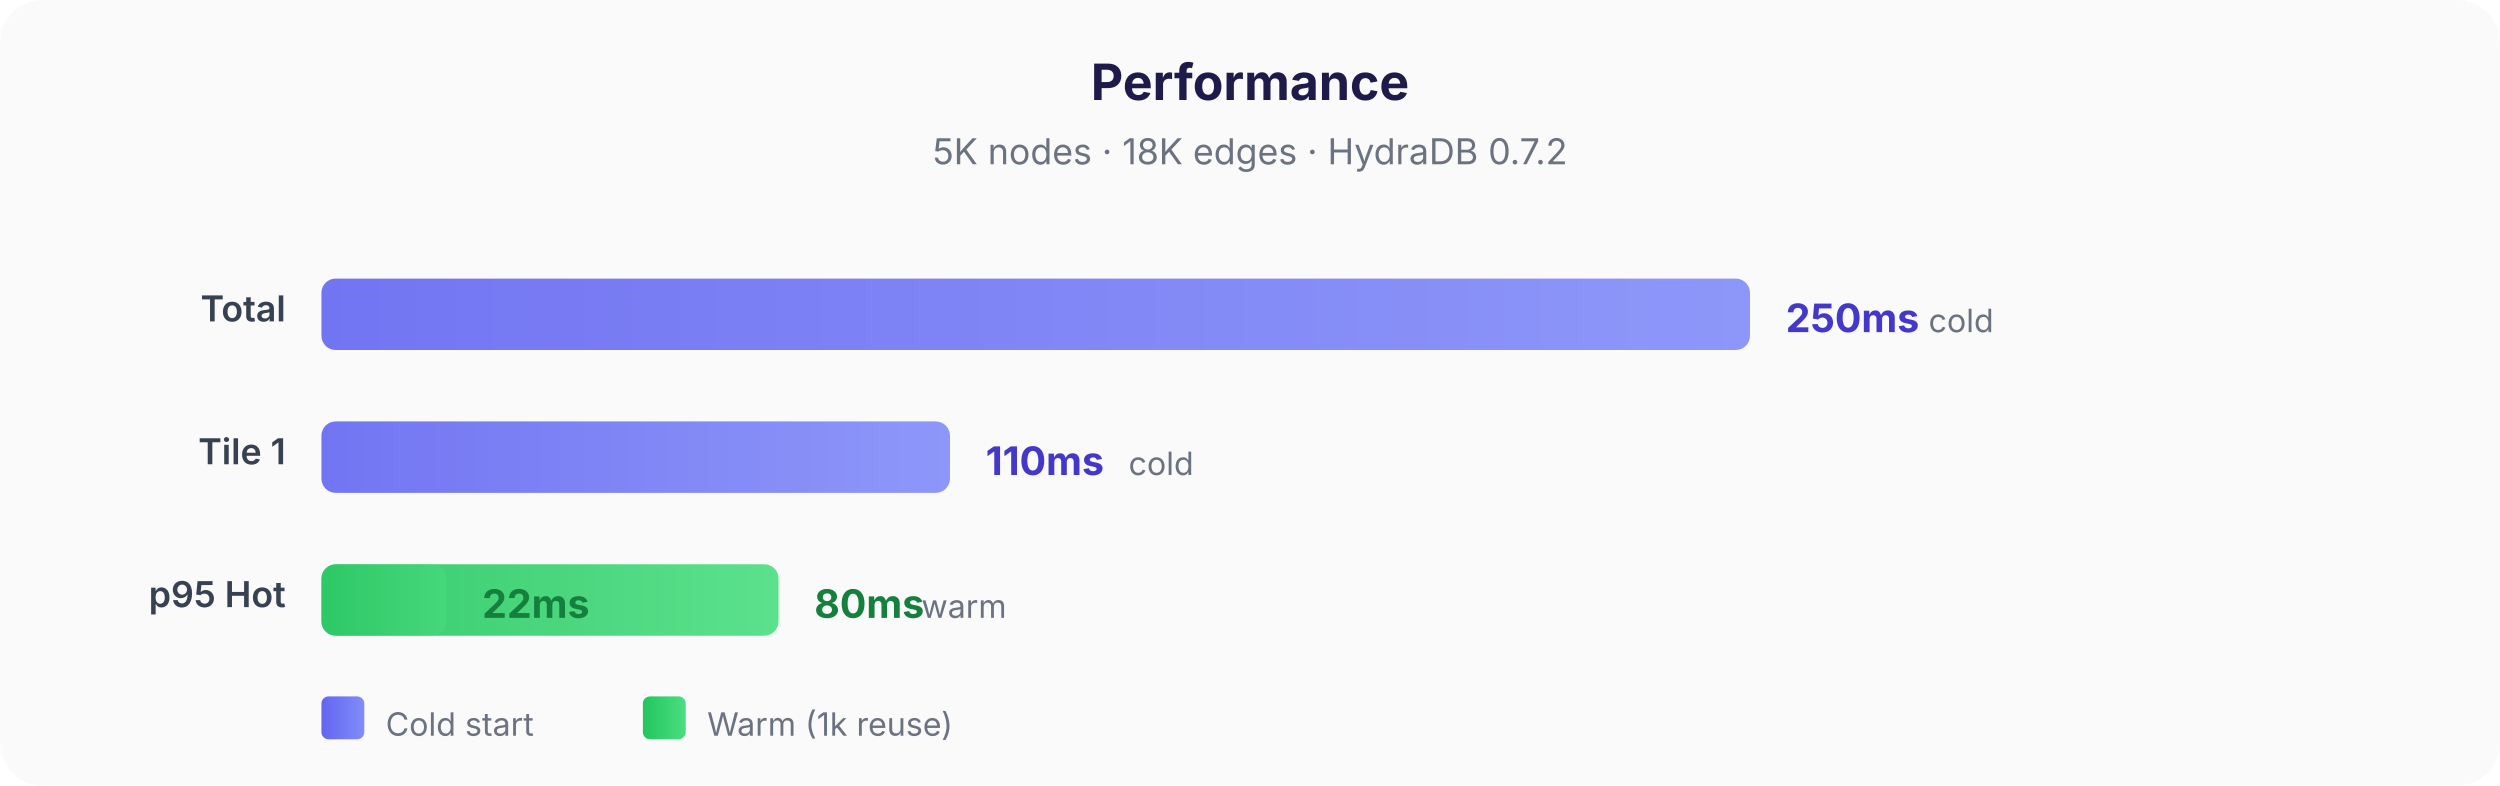
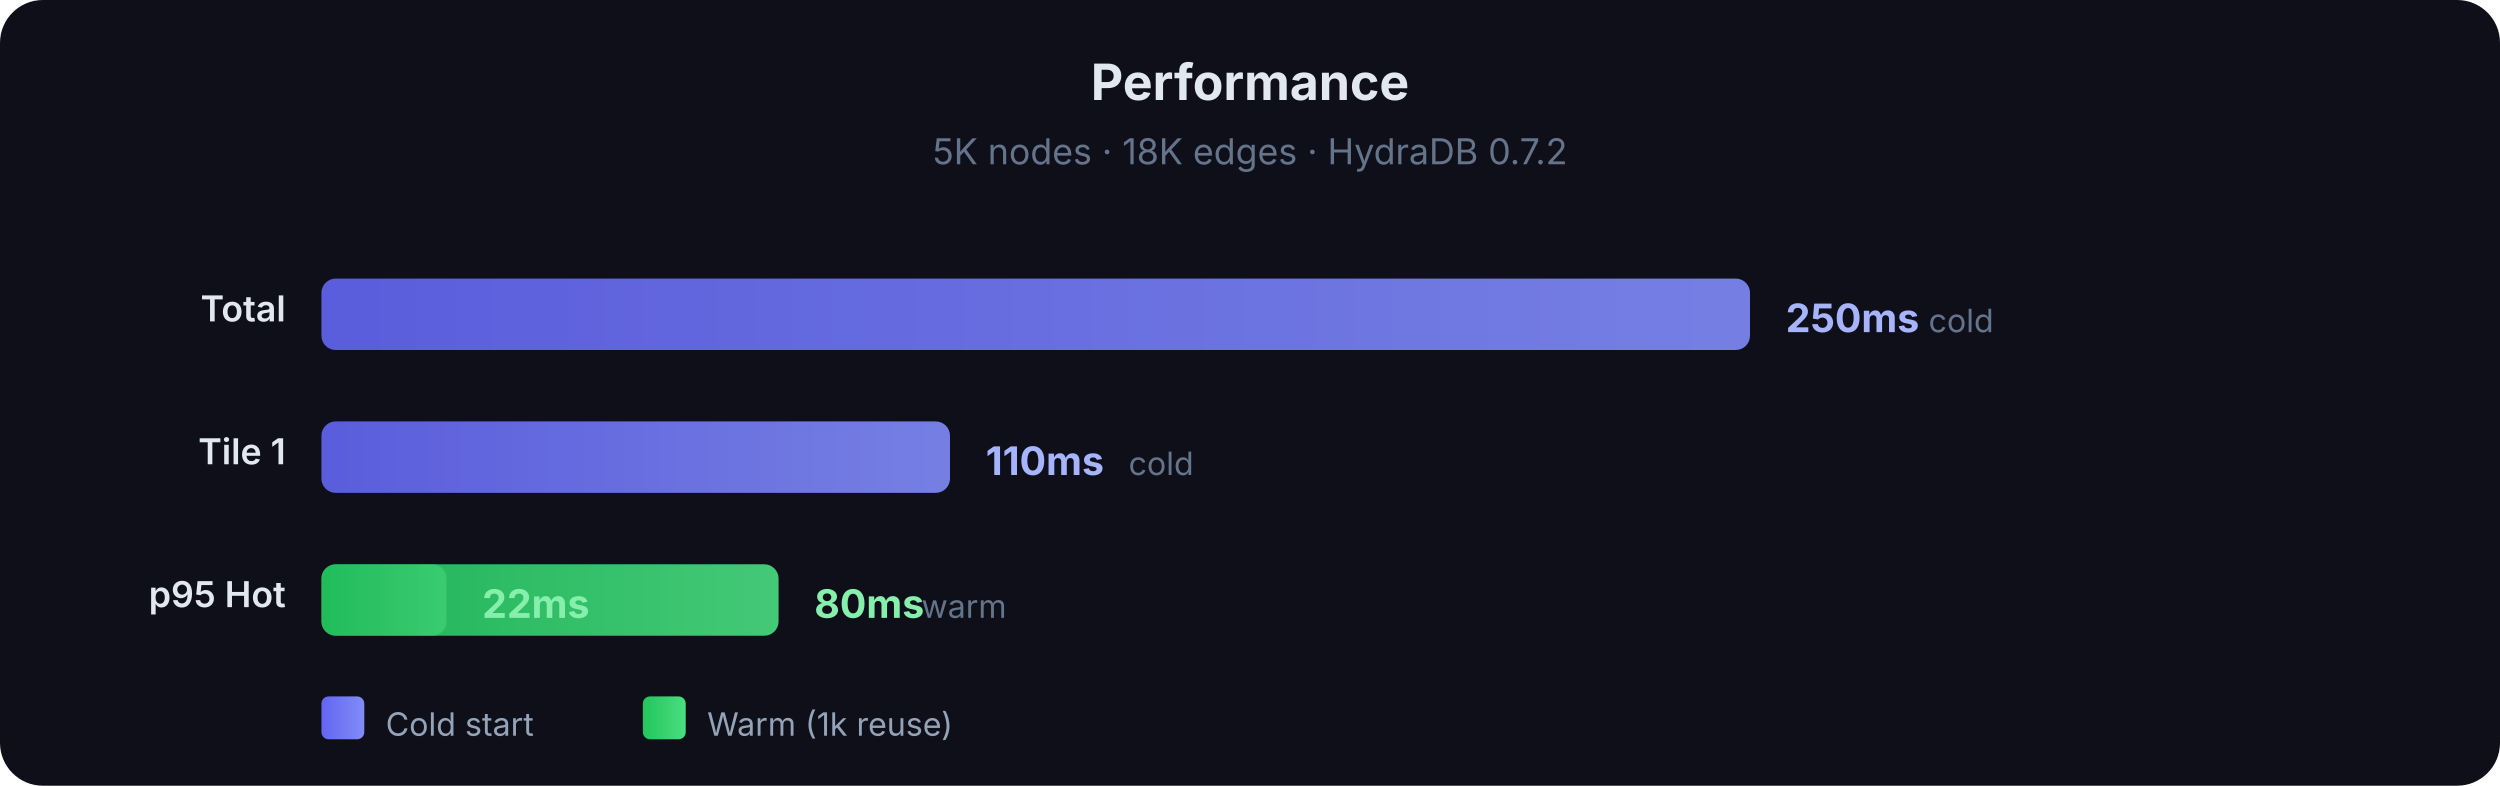
<svg xmlns="http://www.w3.org/2000/svg" viewBox="0 0 700 220" font-family="Inter, system-ui, sans-serif">
  <defs>
    <linearGradient id="cold" x1="0%" y1="0%" x2="100%" y2="0%">
      <stop offset="0%" style="stop-color:#6366f1" />
      <stop offset="100%" style="stop-color:#818cf8" />
    </linearGradient>
    <linearGradient id="warm" x1="0%" y1="0%" x2="100%" y2="0%">
      <stop offset="0%" style="stop-color:#22c55e" />
      <stop offset="100%" style="stop-color:#4ade80" />
    </linearGradient>
  </defs>
-   <rect width="700" height="220" fill="#fafafa" rx="12" />
-   <text x="350" y="28" text-anchor="middle" font-size="14" font-weight="700" fill="#1e1b4b">Performance</text>
-   <text x="350" y="46" text-anchor="middle" font-size="10" fill="#6b7280">5K nodes · 18K edges · HydraDB 0.7.2</text>
-   <text x="80" y="90" text-anchor="end" font-size="10" font-weight="600" fill="#374151">Total</text>
-   <text x="80" y="130" text-anchor="end" font-size="10" font-weight="600" fill="#374151">Tile 1</text>
-   <text x="80" y="170" text-anchor="end" font-size="10" font-weight="600" fill="#374151">p95 Hot</text>
+   <rect width="700" height="220" fill="#0f0f1a" rx="12" />
+   <text x="350" y="28" text-anchor="middle" font-size="14" font-weight="700" fill="#e2e8f0">Performance</text>
+   <text x="350" y="46" text-anchor="middle" font-size="10" fill="#64748b">5K nodes · 18K edges · HydraDB 0.7.2</text>
+   <text x="80" y="90" text-anchor="end" font-size="10" font-weight="600" fill="#e2e8f0">Total</text>
+   <text x="80" y="130" text-anchor="end" font-size="10" font-weight="600" fill="#e2e8f0">Tile 1</text>
+   <text x="80" y="170" text-anchor="end" font-size="10" font-weight="600" fill="#e2e8f0">p95 Hot</text>
  <rect x="90" y="78" width="400" height="20" rx="4" fill="url(#cold)" opacity="0.9" />
-   <text x="500" y="93" font-size="11" font-weight="700" fill="#4338ca">250ms</text>
-   <text x="540" y="93" font-size="9" fill="#6b7280">cold</text>
+   <text x="500" y="93" font-size="11" font-weight="700" fill="#a5b4fc">250ms</text>
+   <text x="540" y="93" font-size="9" fill="#64748b">cold</text>
  <rect x="90" y="118" width="176" height="20" rx="4" fill="url(#cold)" opacity="0.9" />
-   <text x="276" y="133" font-size="11" font-weight="700" fill="#4338ca">110ms</text>
-   <text x="316" y="133" font-size="9" fill="#6b7280">cold</text>
+   <text x="276" y="133" font-size="11" font-weight="700" fill="#a5b4fc">110ms</text>
+   <text x="316" y="133" font-size="9" fill="#64748b">cold</text>
  <rect x="90" y="158" width="128" height="20" rx="4" fill="url(#warm)" opacity="0.9" />
-   <text x="228" y="173" font-size="11" font-weight="700" fill="#15803d">80ms</text>
-   <text x="258" y="173" font-size="9" fill="#6b7280">warm</text>
+   <text x="228" y="173" font-size="11" font-weight="700" fill="#86efac">80ms</text>
+   <text x="258" y="173" font-size="9" fill="#64748b">warm</text>
  <rect x="90" y="158" width="35" height="20" rx="4" fill="url(#warm)" opacity="0.5" />
-   <text x="135" y="173" font-size="11" font-weight="700" fill="#15803d">22ms</text>
+   <text x="135" y="173" font-size="11" font-weight="700" fill="#86efac">22ms</text>
  <rect x="90" y="195" width="12" height="12" rx="2" fill="url(#cold)" />
-   <text x="108" y="206" font-size="9" fill="#6b7280">Cold start</text>
+   <text x="108" y="206" font-size="9" fill="#94a3b8">Cold start</text>
  <rect x="180" y="195" width="12" height="12" rx="2" fill="url(#warm)" />
-   <text x="198" y="206" font-size="9" fill="#6b7280">Warm (1k reuse)</text>
+   <text x="198" y="206" font-size="9" fill="#94a3b8">Warm (1k reuse)</text>
</svg>
